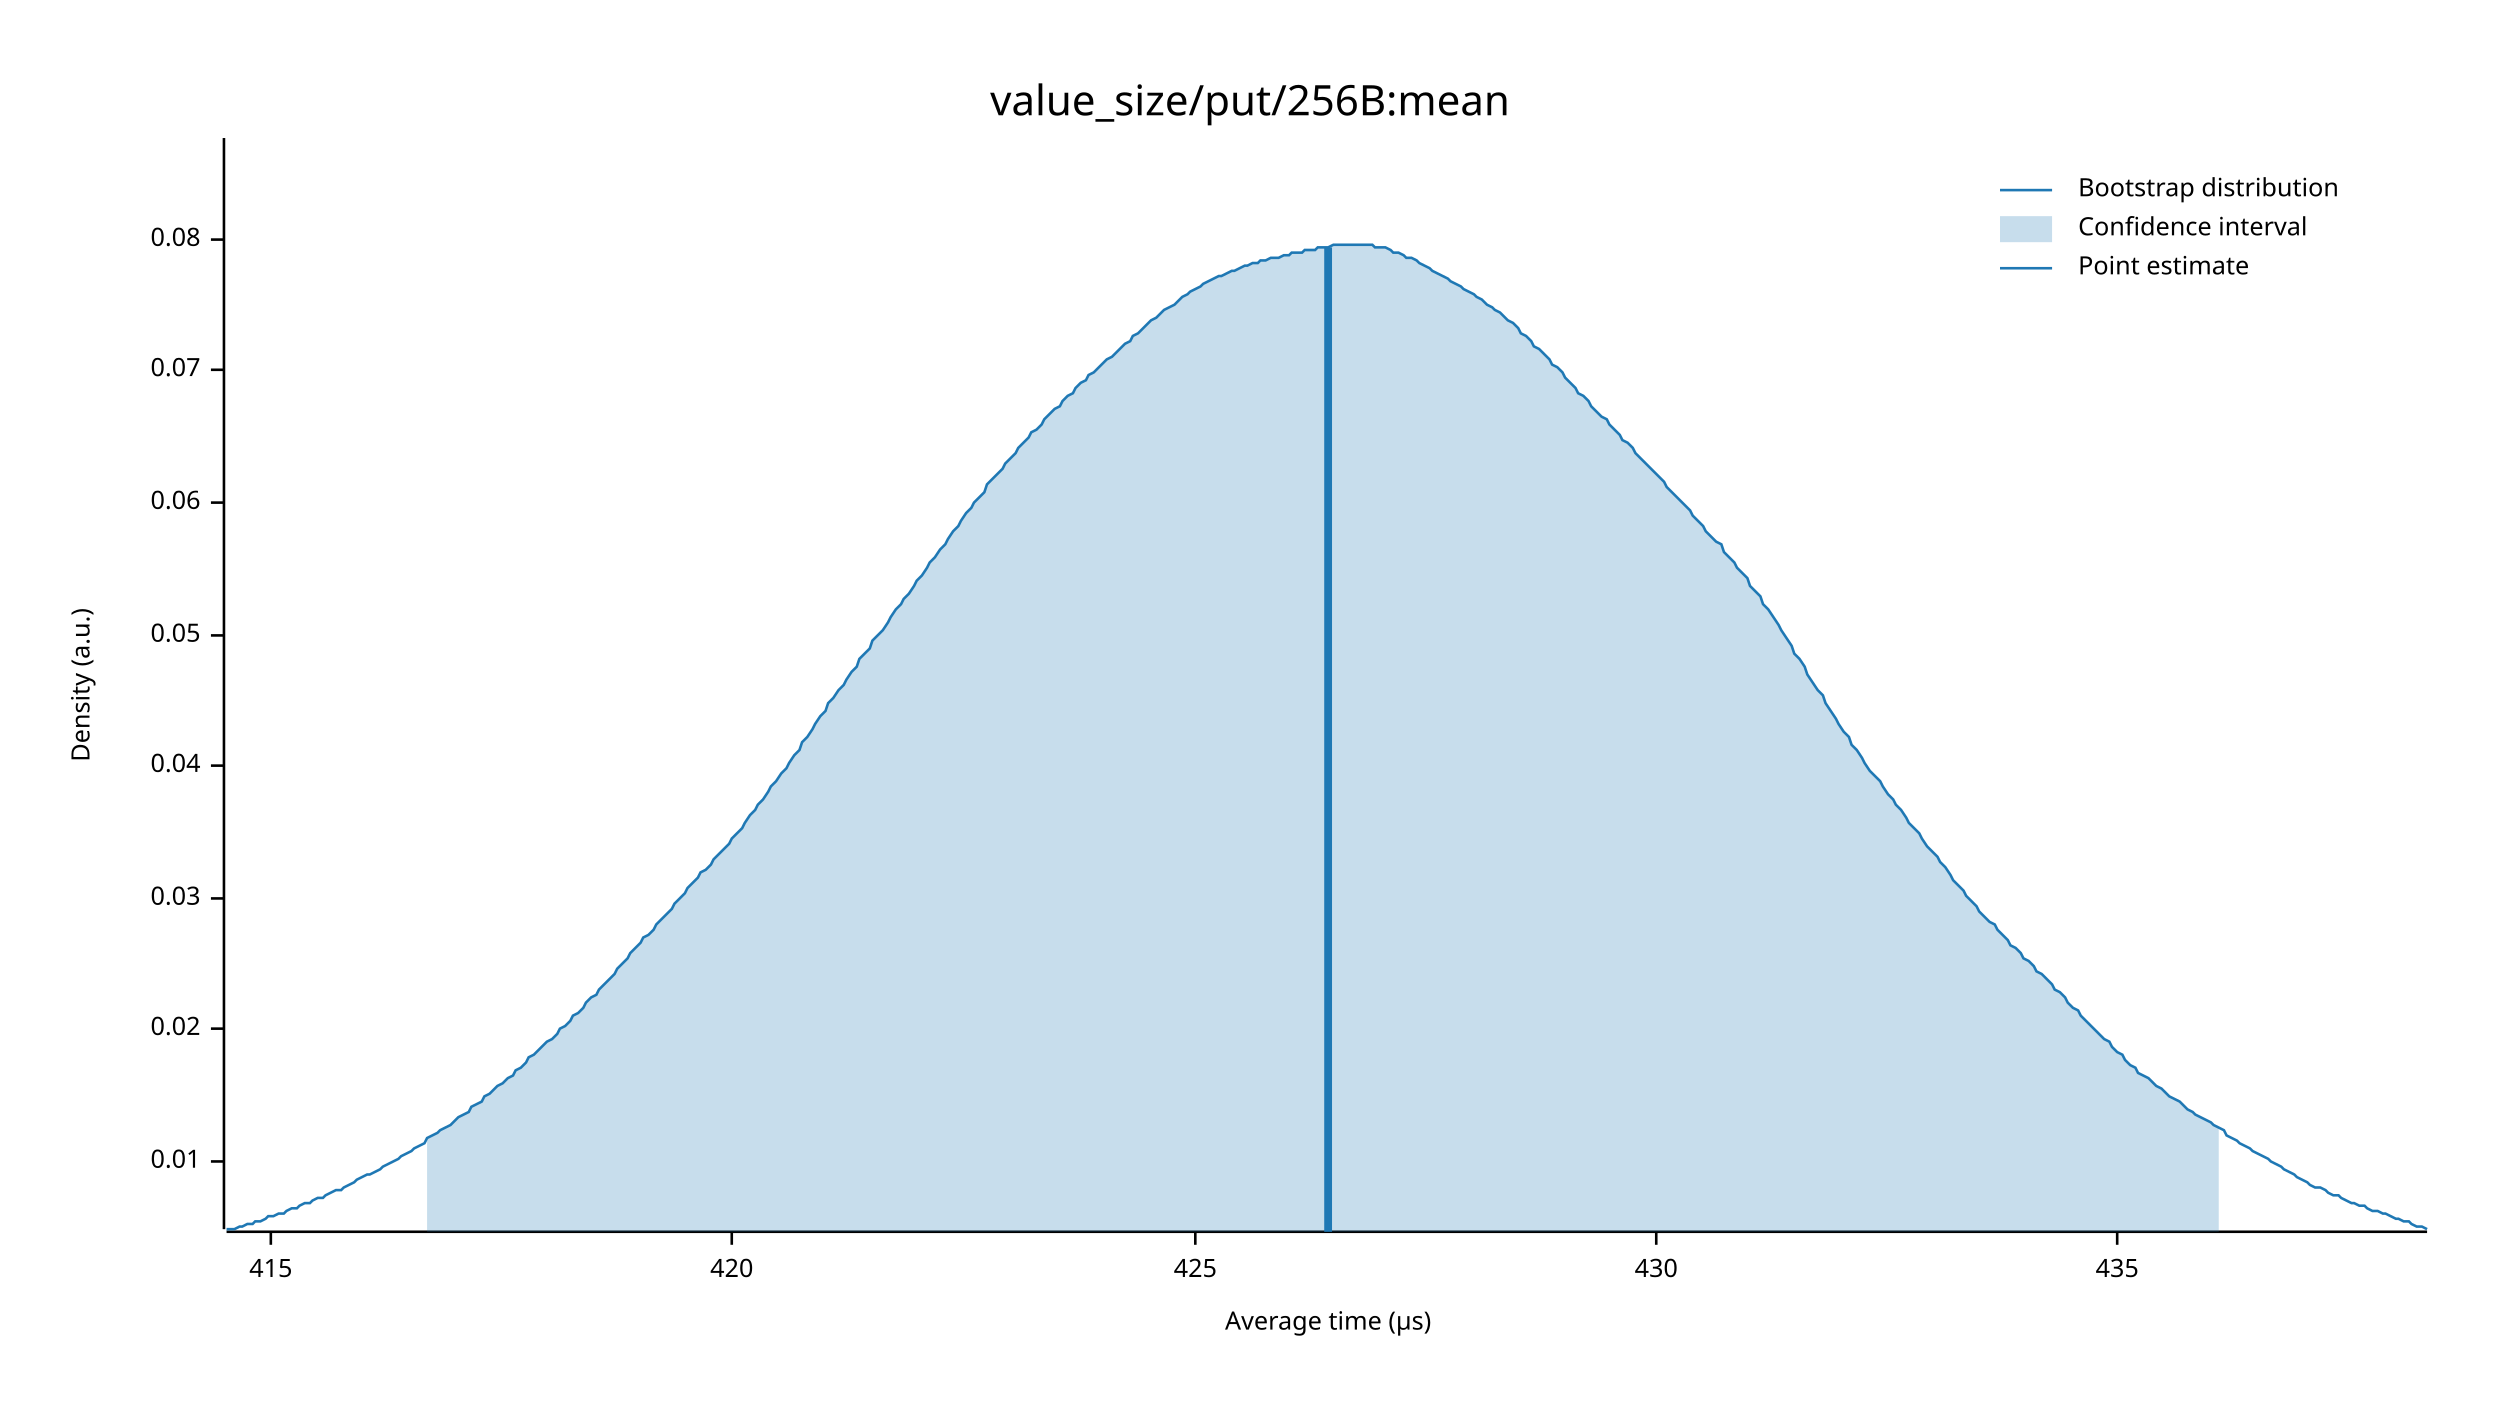
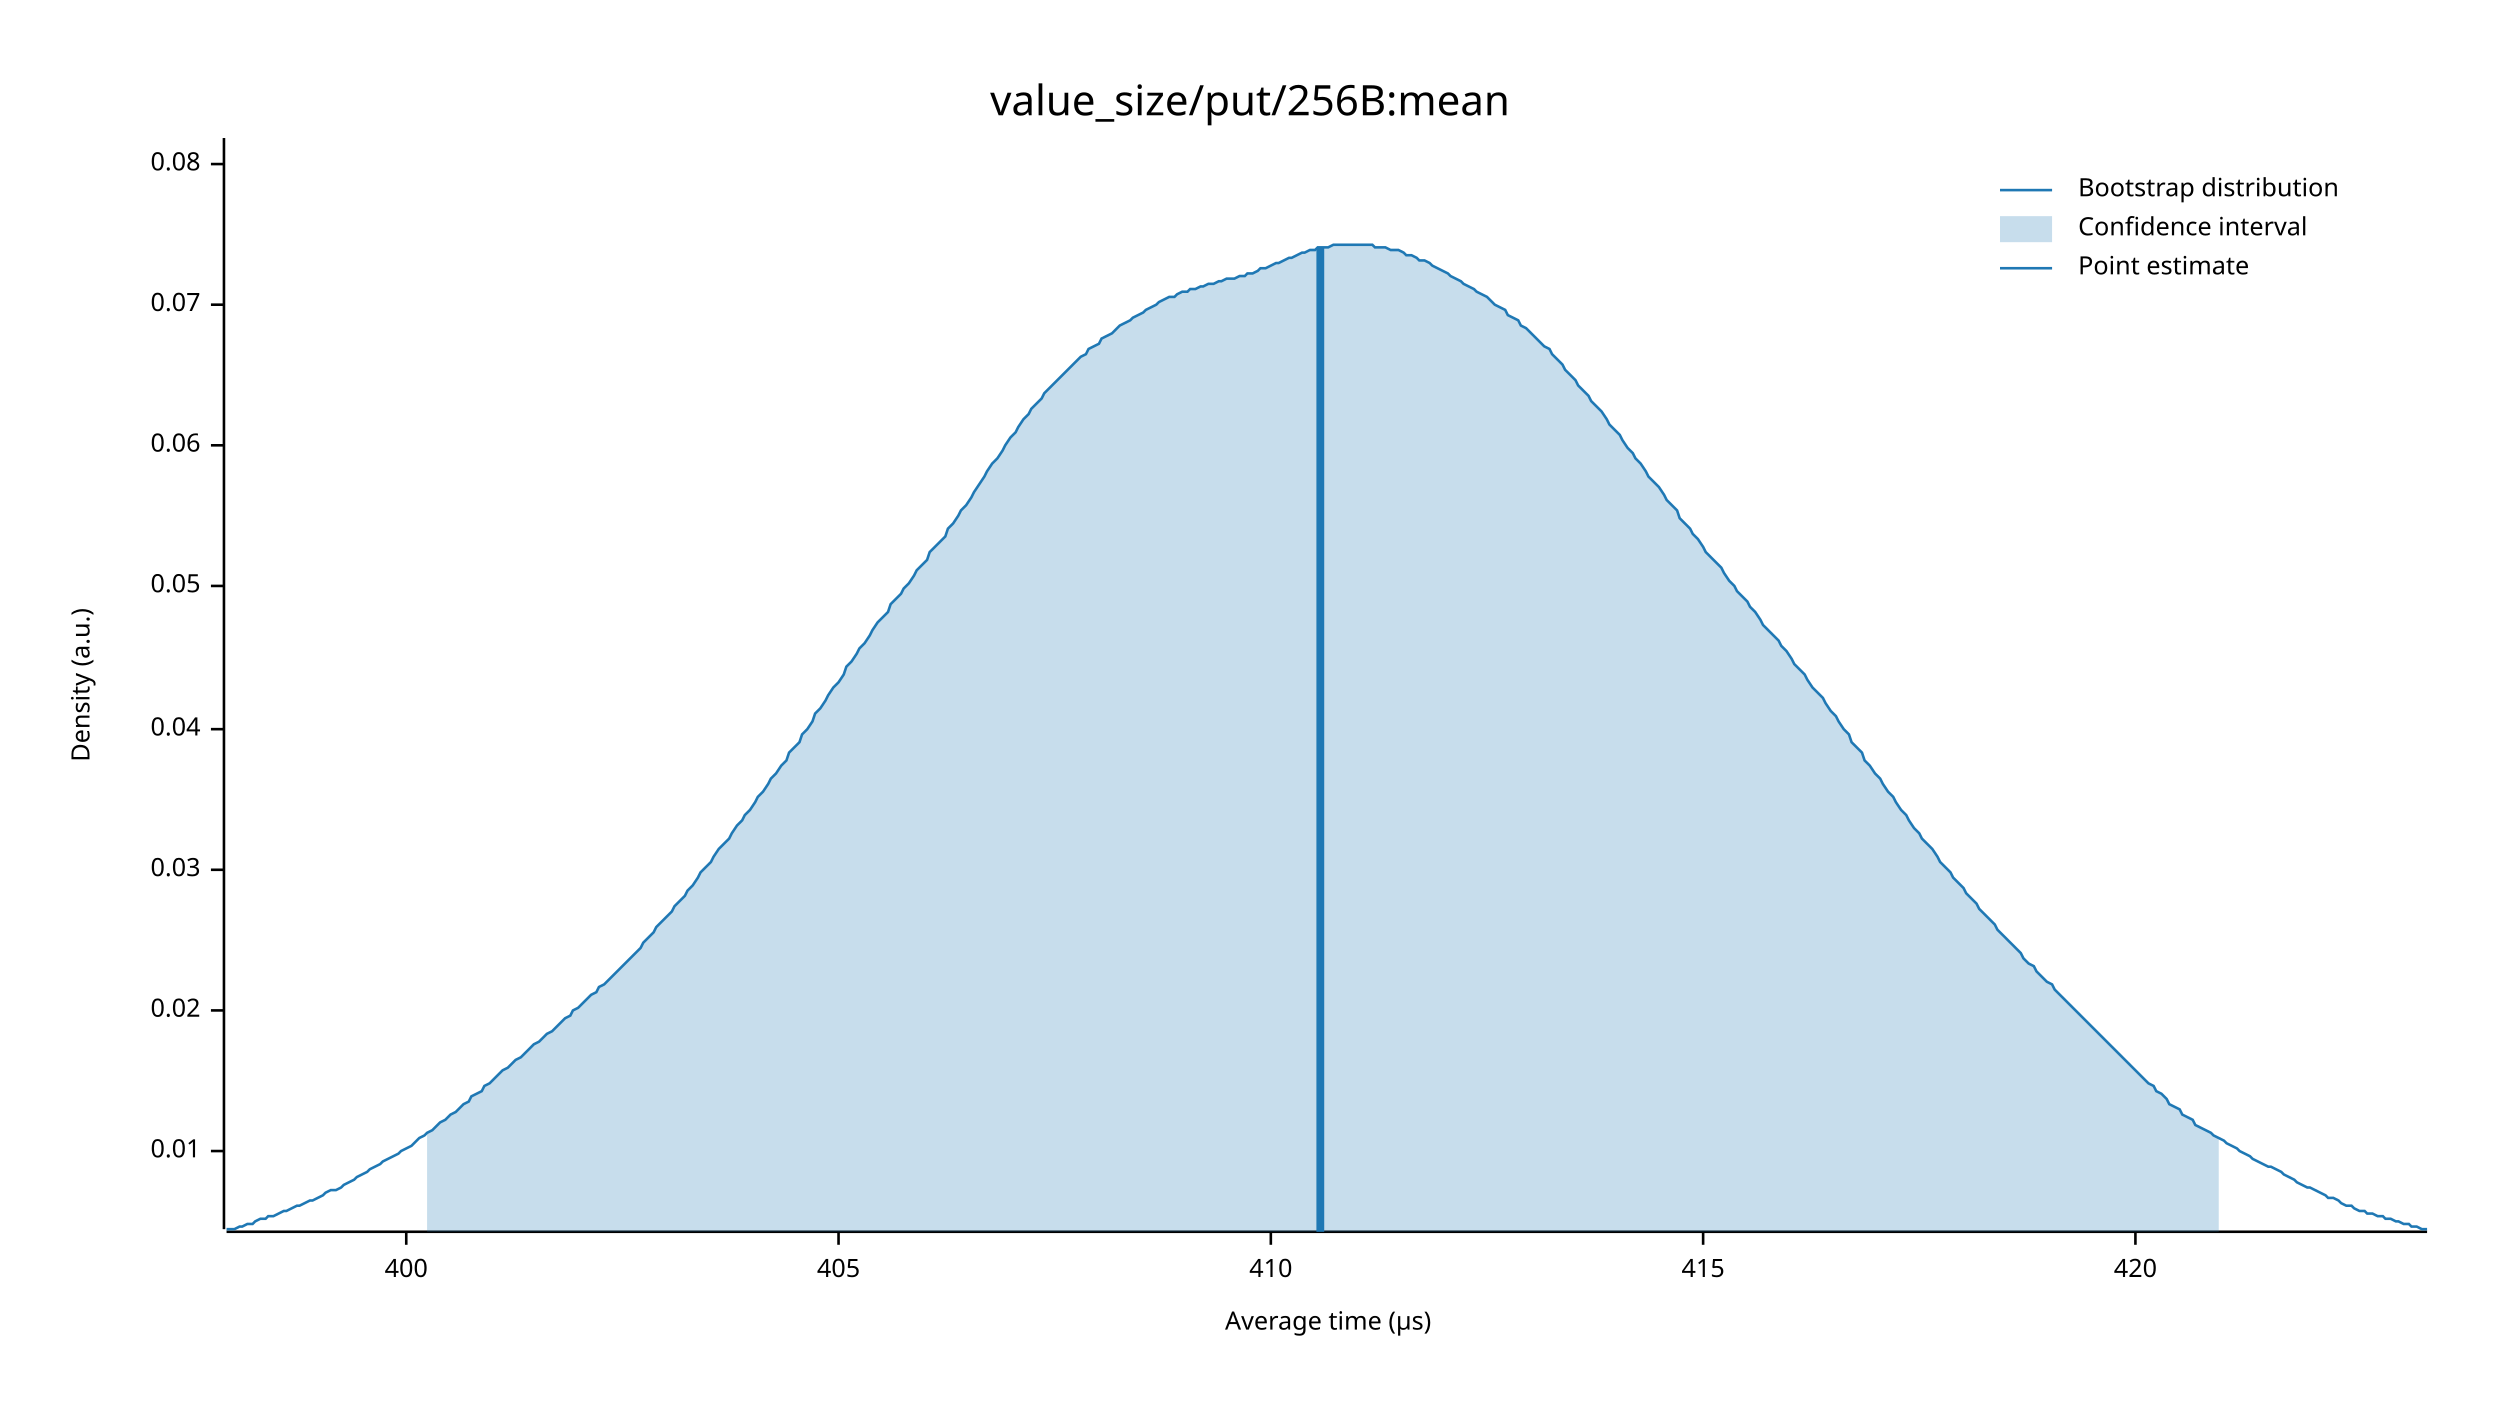
<svg xmlns="http://www.w3.org/2000/svg" width="960" height="540" viewBox="0 0 960 540">
  <text x="480" y="32" dy="0.76em" text-anchor="middle" font-family="sans-serif" font-size="16.129" opacity="1" fill="#000000">
value_size/put/256B:mean
</text>
  <text x="27" y="263" dy="0.76em" text-anchor="middle" font-family="sans-serif" font-size="9.677" opacity="1" fill="#000000" transform="rotate(270, 27, 263)">
Density (a.u.)
</text>
  <text x="510" y="513" dy="-0.5ex" text-anchor="middle" font-family="sans-serif" font-size="9.677" opacity="1" fill="#000000">
Average time (µs)
</text>
  <polyline fill="none" opacity="1" stroke="#000000" stroke-width="1" points="86,53 86,472 " />
-   <text x="77" y="446" dy="0.5ex" text-anchor="end" font-family="sans-serif" font-size="9.677" opacity="1" fill="#000000">
+   <text x="77" y="442" dy="0.5ex" text-anchor="end" font-family="sans-serif" font-size="9.677" opacity="1" fill="#000000">
0.01
</text>
-   <polyline fill="none" opacity="1" stroke="#000000" stroke-width="1" points="81,446 86,446 " />
-   <text x="77" y="395" dy="0.5ex" text-anchor="end" font-family="sans-serif" font-size="9.677" opacity="1" fill="#000000">
+   <polyline fill="none" opacity="1" stroke="#000000" stroke-width="1" points="81,442 86,442 " />
+   <text x="77" y="388" dy="0.5ex" text-anchor="end" font-family="sans-serif" font-size="9.677" opacity="1" fill="#000000">
0.02
</text>
-   <polyline fill="none" opacity="1" stroke="#000000" stroke-width="1" points="81,395 86,395 " />
-   <text x="77" y="345" dy="0.5ex" text-anchor="end" font-family="sans-serif" font-size="9.677" opacity="1" fill="#000000">
+   <polyline fill="none" opacity="1" stroke="#000000" stroke-width="1" points="81,388 86,388 " />
+   <text x="77" y="334" dy="0.5ex" text-anchor="end" font-family="sans-serif" font-size="9.677" opacity="1" fill="#000000">
0.03
</text>
-   <polyline fill="none" opacity="1" stroke="#000000" stroke-width="1" points="81,345 86,345 " />
-   <text x="77" y="294" dy="0.5ex" text-anchor="end" font-family="sans-serif" font-size="9.677" opacity="1" fill="#000000">
+   <polyline fill="none" opacity="1" stroke="#000000" stroke-width="1" points="81,334 86,334 " />
+   <text x="77" y="280" dy="0.5ex" text-anchor="end" font-family="sans-serif" font-size="9.677" opacity="1" fill="#000000">
0.04
</text>
-   <polyline fill="none" opacity="1" stroke="#000000" stroke-width="1" points="81,294 86,294 " />
-   <text x="77" y="244" dy="0.5ex" text-anchor="end" font-family="sans-serif" font-size="9.677" opacity="1" fill="#000000">
+   <polyline fill="none" opacity="1" stroke="#000000" stroke-width="1" points="81,280 86,280 " />
+   <text x="77" y="225" dy="0.5ex" text-anchor="end" font-family="sans-serif" font-size="9.677" opacity="1" fill="#000000">
0.05
</text>
-   <polyline fill="none" opacity="1" stroke="#000000" stroke-width="1" points="81,244 86,244 " />
-   <text x="77" y="193" dy="0.5ex" text-anchor="end" font-family="sans-serif" font-size="9.677" opacity="1" fill="#000000">
+   <polyline fill="none" opacity="1" stroke="#000000" stroke-width="1" points="81,225 86,225 " />
+   <text x="77" y="171" dy="0.5ex" text-anchor="end" font-family="sans-serif" font-size="9.677" opacity="1" fill="#000000">
0.06
</text>
-   <polyline fill="none" opacity="1" stroke="#000000" stroke-width="1" points="81,193 86,193 " />
-   <text x="77" y="142" dy="0.5ex" text-anchor="end" font-family="sans-serif" font-size="9.677" opacity="1" fill="#000000">
+   <polyline fill="none" opacity="1" stroke="#000000" stroke-width="1" points="81,171 86,171 " />
+   <text x="77" y="117" dy="0.5ex" text-anchor="end" font-family="sans-serif" font-size="9.677" opacity="1" fill="#000000">
0.07
</text>
-   <polyline fill="none" opacity="1" stroke="#000000" stroke-width="1" points="81,142 86,142 " />
-   <text x="77" y="92" dy="0.5ex" text-anchor="end" font-family="sans-serif" font-size="9.677" opacity="1" fill="#000000">
+   <polyline fill="none" opacity="1" stroke="#000000" stroke-width="1" points="81,117 86,117 " />
+   <text x="77" y="63" dy="0.5ex" text-anchor="end" font-family="sans-serif" font-size="9.677" opacity="1" fill="#000000">
0.08
</text>
-   <polyline fill="none" opacity="1" stroke="#000000" stroke-width="1" points="81,92 86,92 " />
+   <polyline fill="none" opacity="1" stroke="#000000" stroke-width="1" points="81,63 86,63 " />
  <polyline fill="none" opacity="1" stroke="#000000" stroke-width="1" points="87,473 932,473 " />
-   <text x="104" y="483" dy="0.76em" text-anchor="middle" font-family="sans-serif" font-size="9.677" opacity="1" fill="#000000">
+   <text x="156" y="483" dy="0.76em" text-anchor="middle" font-family="sans-serif" font-size="9.677" opacity="1" fill="#000000">
+ 400
+ </text>
+   <polyline fill="none" opacity="1" stroke="#000000" stroke-width="1" points="156,473 156,478 " />
+   <text x="322" y="483" dy="0.76em" text-anchor="middle" font-family="sans-serif" font-size="9.677" opacity="1" fill="#000000">
+ 405
+ </text>
+   <polyline fill="none" opacity="1" stroke="#000000" stroke-width="1" points="322,473 322,478 " />
+   <text x="488" y="483" dy="0.76em" text-anchor="middle" font-family="sans-serif" font-size="9.677" opacity="1" fill="#000000">
+ 410
+ </text>
+   <polyline fill="none" opacity="1" stroke="#000000" stroke-width="1" points="488,473 488,478 " />
+   <text x="654" y="483" dy="0.76em" text-anchor="middle" font-family="sans-serif" font-size="9.677" opacity="1" fill="#000000">
415
</text>
-   <polyline fill="none" opacity="1" stroke="#000000" stroke-width="1" points="104,473 104,478 " />
-   <text x="281" y="483" dy="0.76em" text-anchor="middle" font-family="sans-serif" font-size="9.677" opacity="1" fill="#000000">
+   <polyline fill="none" opacity="1" stroke="#000000" stroke-width="1" points="654,473 654,478 " />
+   <text x="820" y="483" dy="0.76em" text-anchor="middle" font-family="sans-serif" font-size="9.677" opacity="1" fill="#000000">
420
</text>
-   <polyline fill="none" opacity="1" stroke="#000000" stroke-width="1" points="281,473 281,478 " />
-   <text x="459" y="483" dy="0.76em" text-anchor="middle" font-family="sans-serif" font-size="9.677" opacity="1" fill="#000000">
- 425
- </text>
-   <polyline fill="none" opacity="1" stroke="#000000" stroke-width="1" points="459,473 459,478 " />
-   <text x="636" y="483" dy="0.76em" text-anchor="middle" font-family="sans-serif" font-size="9.677" opacity="1" fill="#000000">
- 430
- </text>
-   <polyline fill="none" opacity="1" stroke="#000000" stroke-width="1" points="636,473 636,478 " />
-   <text x="813" y="483" dy="0.76em" text-anchor="middle" font-family="sans-serif" font-size="9.677" opacity="1" fill="#000000">
- 435
- </text>
-   <polyline fill="none" opacity="1" stroke="#000000" stroke-width="1" points="813,473 813,478 " />
-   <polyline fill="none" opacity="1" stroke="#1F78B4" stroke-width="1" points="87,472 88,472 90,472 92,471 93,471 95,470 97,470 98,469 100,469 102,468 103,467 105,467 107,466 109,466 110,465 112,464 114,464 115,463 117,462 119,462 120,461 122,460 124,460 125,459 127,458 129,457 131,457 132,456 134,455 136,454 137,453 139,452 141,451 142,451 144,450 146,449 147,448 149,447 151,446 153,445 154,444 156,443 158,442 159,441 161,440 163,439 164,437 166,436 168,435 169,434 171,433 173,432 175,430 176,429 178,428 180,427 181,425 183,424 185,423 186,421 188,420 190,418 191,417 193,416 195,414 197,413 198,411 200,410 202,408 203,406 205,405 207,403 208,402 210,400 212,399 214,397 215,395 217,394 219,392 220,390 222,389 224,387 225,385 227,383 229,382 230,380 232,378 234,376 236,374 237,372 239,370 241,368 242,366 244,364 246,362 247,360 249,359 251,357 252,355 254,353 256,351 258,349 259,347 261,345 263,343 264,341 266,339 268,337 269,335 271,334 273,332 274,330 276,328 278,326 280,324 281,322 283,320 285,318 286,316 288,313 290,311 291,309 293,307 295,304 296,302 298,300 300,297 302,295 303,293 305,290 307,288 308,285 310,283 312,280 313,278 315,275 317,273 318,270 320,268 322,265 324,263 325,261 327,258 329,256 330,253 332,251 334,249 335,246 337,244 339,242 341,239 342,237 344,234 346,232 347,230 349,228 351,225 352,223 354,221 356,218 357,216 359,214 361,211 363,209 364,207 366,204 368,202 369,200 371,197 373,195 374,193 376,191 378,189 379,186 381,184 383,182 385,180 386,178 388,176 390,174 391,172 393,170 395,168 396,166 398,165 400,163 401,161 403,159 405,157 407,156 408,154 410,152 412,151 413,149 415,147 417,146 418,144 420,143 422,141 423,140 425,138 427,137 429,135 430,134 432,132 434,131 435,129 437,128 439,126 440,125 442,123 444,122 445,121 447,119 449,118 451,117 452,116 454,114 456,113 457,112 459,111 461,110 462,109 464,108 466,107 468,106 469,106 471,105 473,104 474,104 476,103 478,102 479,102 481,101 483,101 484,100 486,100 488,99 490,99 491,99 493,98 495,98 496,97 498,97 500,97 501,96 503,96 505,96 506,95 508,95 510,95 512,94 513,94 515,94 517,94 518,94 520,94 522,94 523,94 525,94 527,94 528,95 530,95 532,95 534,96 535,97 537,97 539,98 540,99 542,99 544,100 545,101 547,102 549,103 550,104 552,105 554,106 556,107 557,108 559,109 561,110 562,111 564,112 566,113 567,114 569,115 571,117 573,118 574,119 576,120 578,122 579,123 581,124 583,126 584,128 586,129 588,131 589,133 591,134 593,136 595,138 596,140 598,141 600,143 601,145 603,147 605,149 606,151 608,152 610,154 611,156 613,158 615,160 617,161 618,163 620,165 622,167 623,169 625,170 627,172 628,174 630,176 632,178 633,179 635,181 637,183 639,185 640,187 642,189 644,191 645,192 647,194 649,196 650,198 652,200 654,202 655,204 657,206 659,208 661,209 662,212 664,214 666,216 667,218 669,220 671,222 672,225 674,227 676,229 677,232 679,234 681,237 683,240 684,242 686,245 688,248 689,251 691,253 693,256 694,259 696,262 698,265 700,267 701,270 703,273 705,276 706,278 708,281 710,283 711,286 713,288 715,291 716,293 718,296 720,298 722,300 723,302 725,305 727,307 728,309 730,311 732,314 733,316 735,318 737,320 738,322 740,325 742,327 744,329 745,331 747,333 749,336 750,338 752,340 754,342 755,344 757,346 759,348 760,350 762,352 764,354 766,355 767,357 769,359 771,361 772,363 774,364 776,366 777,368 779,369 781,371 782,373 784,374 786,376 788,378 789,380 791,381 793,383 794,385 796,387 798,388 799,390 801,392 803,394 804,395 806,397 808,399 810,400 811,402 813,404 815,405 816,407 818,409 820,410 821,412 823,413 825,414 827,416 828,417 830,418 832,420 833,421 835,422 837,423 838,424 840,426 842,427 843,428 845,429 847,430 849,431 850,432 852,433 854,434 855,436 857,437 859,438 860,439 862,440 864,441 865,442 867,443 869,444 871,445 872,446 874,447 876,448 877,449 879,450 881,451 882,452 884,453 886,454 887,455 889,456 891,456 893,457 894,458 896,459 898,459 899,460 901,461 903,462 904,462 906,463 908,463 909,464 911,465 913,465 915,466 916,466 918,467 920,468 921,468 923,469 925,469 926,470 928,471 930,471 932,472 " />
-   <polygon opacity="0.25" fill="#1F78B4" points="164,437 166,436 168,435 169,434 171,433 173,432 175,430 176,429 178,428 180,427 181,425 183,424 185,423 186,421 188,420 190,418 191,417 193,416 195,414 197,413 198,411 200,410 202,408 203,406 205,405 207,403 208,402 210,400 212,399 214,397 215,395 217,394 219,392 220,390 222,389 224,387 225,385 227,383 229,382 230,380 232,378 234,376 236,374 237,372 239,370 241,368 242,366 244,364 246,362 247,360 249,359 251,357 252,355 254,353 256,351 258,349 259,347 261,345 263,343 264,341 266,339 268,337 269,335 271,334 273,332 274,330 276,328 278,326 280,324 281,322 283,320 285,318 286,316 288,313 290,311 291,309 293,307 295,304 296,302 298,300 300,297 302,295 303,293 305,290 307,288 308,285 310,283 312,280 313,278 315,275 317,273 318,270 320,268 322,265 324,263 325,261 327,258 329,256 330,253 332,251 334,249 335,246 337,244 339,242 341,239 342,237 344,234 346,232 347,230 349,228 351,225 352,223 354,221 356,218 357,216 359,214 361,211 363,209 364,207 366,204 368,202 369,200 371,197 373,195 374,193 376,191 378,189 379,186 381,184 383,182 385,180 386,178 388,176 390,174 391,172 393,170 395,168 396,166 398,165 400,163 401,161 403,159 405,157 407,156 408,154 410,152 412,151 413,149 415,147 417,146 418,144 420,143 422,141 423,140 425,138 427,137 429,135 430,134 432,132 434,131 435,129 437,128 439,126 440,125 442,123 444,122 445,121 447,119 449,118 451,117 452,116 454,114 456,113 457,112 459,111 461,110 462,109 464,108 466,107 468,106 469,106 471,105 473,104 474,104 476,103 478,102 479,102 481,101 483,101 484,100 486,100 488,99 490,99 491,99 493,98 495,98 496,97 498,97 500,97 501,96 503,96 505,96 506,95 508,95 510,95 512,94 513,94 515,94 517,94 518,94 520,94 522,94 523,94 525,94 527,94 528,95 530,95 532,95 534,96 535,97 537,97 539,98 540,99 542,99 544,100 545,101 547,102 549,103 550,104 552,105 554,106 556,107 557,108 559,109 561,110 562,111 564,112 566,113 567,114 569,115 571,117 573,118 574,119 576,120 578,122 579,123 581,124 583,126 584,128 586,129 588,131 589,133 591,134 593,136 595,138 596,140 598,141 600,143 601,145 603,147 605,149 606,151 608,152 610,154 611,156 613,158 615,160 617,161 618,163 620,165 622,167 623,169 625,170 627,172 628,174 630,176 632,178 633,179 635,181 637,183 639,185 640,187 642,189 644,191 645,192 647,194 649,196 650,198 652,200 654,202 655,204 657,206 659,208 661,209 662,212 664,214 666,216 667,218 669,220 671,222 672,225 674,227 676,229 677,232 679,234 681,237 683,240 684,242 686,245 688,248 689,251 691,253 693,256 694,259 696,262 698,265 700,267 701,270 703,273 705,276 706,278 708,281 710,283 711,286 713,288 715,291 716,293 718,296 720,298 722,300 723,302 725,305 727,307 728,309 730,311 732,314 733,316 735,318 737,320 738,322 740,325 742,327 744,329 745,331 747,333 749,336 750,338 752,340 754,342 755,344 757,346 759,348 760,350 762,352 764,354 766,355 767,357 769,359 771,361 772,363 774,364 776,366 777,368 779,369 781,371 782,373 784,374 786,376 788,378 789,380 791,381 793,383 794,385 796,387 798,388 799,390 801,392 803,394 804,395 806,397 808,399 810,400 811,402 813,404 815,405 816,407 818,409 820,410 821,412 823,413 825,414 827,416 828,417 830,418 832,420 833,421 835,422 837,423 838,424 840,426 842,427 843,428 845,429 847,430 849,431 850,432 852,433 852,473 164,473 " />
-   <polyline fill="none" opacity="1" stroke="#1F78B4" stroke-width="3" points="510,473 510,95 " />
+   <polyline fill="none" opacity="1" stroke="#000000" stroke-width="1" points="820,473 820,478 " />
+   <polyline fill="none" opacity="1" stroke="#1F78B4" stroke-width="1" points="87,472 88,472 90,472 92,471 93,471 95,470 97,470 98,469 100,468 102,468 103,467 105,467 107,466 109,465 110,465 112,464 114,463 115,463 117,462 119,461 120,461 122,460 124,459 125,458 127,457 129,457 131,456 132,455 134,454 136,453 137,452 139,451 141,450 142,449 144,448 146,447 147,446 149,445 151,444 153,443 154,442 156,441 158,440 159,439 161,437 163,436 164,435 166,434 168,432 169,431 171,430 173,428 175,427 176,426 178,424 180,423 181,421 183,420 185,419 186,417 188,416 190,414 191,413 193,411 195,410 197,408 198,407 200,406 202,404 203,403 205,401 207,400 208,399 210,397 212,396 214,394 215,393 217,391 219,390 220,388 222,387 224,385 225,384 227,382 229,381 230,379 232,378 234,376 236,374 237,373 239,371 241,369 242,368 244,366 246,364 247,362 249,360 251,358 252,356 254,354 256,352 258,350 259,348 261,346 263,344 264,342 266,340 268,337 269,335 271,333 273,331 274,329 276,326 278,324 280,322 281,320 283,317 285,315 286,313 288,311 290,308 291,306 293,304 295,301 296,299 298,297 300,294 302,292 303,289 305,287 307,285 308,282 310,280 312,277 313,274 315,272 317,269 318,267 320,264 322,262 324,259 325,256 327,254 329,251 330,249 332,247 334,244 335,242 337,239 339,237 341,235 342,232 344,230 346,228 347,226 349,224 351,221 352,219 354,217 356,215 357,212 359,210 361,208 363,206 364,203 366,201 368,198 369,196 371,194 373,191 374,189 376,186 378,183 379,181 381,178 383,176 385,173 386,171 388,168 390,166 391,164 393,161 395,159 396,157 398,155 400,153 401,151 403,149 405,147 407,145 408,144 410,142 412,140 413,139 415,137 417,136 418,134 420,133 422,132 423,130 425,129 427,128 429,126 430,125 432,124 434,123 435,122 437,121 439,120 440,119 442,118 444,117 445,116 447,115 449,114 451,114 452,113 454,112 456,112 457,111 459,111 461,110 462,110 464,109 466,109 468,108 469,108 471,107 473,107 474,107 476,106 478,106 479,105 481,105 483,104 484,103 486,103 488,102 490,101 491,101 493,100 495,99 496,99 498,98 500,97 501,97 503,96 505,96 506,95 508,95 510,95 512,94 513,94 515,94 517,94 518,94 520,94 522,94 523,94 525,94 527,94 528,95 530,95 532,95 534,96 535,96 537,96 539,97 540,98 542,98 544,99 545,100 547,100 549,101 550,102 552,103 554,104 556,105 557,106 559,107 561,108 562,109 564,110 566,111 567,112 569,113 571,114 573,116 574,117 576,118 578,119 579,121 581,122 583,123 584,125 586,126 588,128 589,129 591,131 593,133 595,134 596,136 598,138 600,140 601,142 603,144 605,146 606,148 608,150 610,152 611,154 613,156 615,158 617,161 618,163 620,165 622,167 623,169 625,172 627,174 628,176 630,178 632,181 633,183 635,185 637,187 639,190 640,192 642,194 644,196 645,199 647,201 649,203 650,205 652,207 654,210 655,212 657,214 659,216 661,218 662,220 664,223 666,225 667,227 669,229 671,231 672,233 674,235 676,238 677,240 679,242 681,244 683,246 684,248 686,250 688,253 689,255 691,257 693,259 694,261 696,264 698,266 700,268 701,270 703,273 705,275 706,277 708,280 710,282 711,285 713,287 715,289 716,292 718,294 720,297 722,299 723,301 725,304 727,306 728,308 730,311 732,313 733,315 735,318 737,320 738,322 740,324 742,326 744,329 745,331 747,333 749,335 750,337 752,339 754,341 755,343 757,345 759,347 760,349 762,351 764,353 766,355 767,357 769,359 771,361 772,362 774,364 776,366 777,368 779,370 781,371 782,373 784,375 786,377 788,378 789,380 791,382 793,384 794,385 796,387 798,389 799,390 801,392 803,394 804,395 806,397 808,399 810,401 811,402 813,404 815,406 816,407 818,409 820,411 821,412 823,414 825,416 827,417 828,419 830,420 832,422 833,424 835,425 837,426 838,428 840,429 842,430 843,432 845,433 847,434 849,435 850,436 852,437 854,438 855,439 857,440 859,441 860,442 862,443 864,444 865,445 867,446 869,447 871,448 872,448 874,449 876,450 877,451 879,452 881,453 882,454 884,455 886,456 887,456 889,457 891,458 893,459 894,460 896,460 898,461 899,462 901,463 903,463 904,464 906,465 908,465 909,466 911,466 913,467 915,467 916,468 918,468 920,469 921,469 923,470 925,470 926,471 928,471 930,472 932,472 " />
+   <polygon opacity="0.25" fill="#1F78B4" points="164,435 166,434 168,432 169,431 171,430 173,428 175,427 176,426 178,424 180,423 181,421 183,420 185,419 186,417 188,416 190,414 191,413 193,411 195,410 197,408 198,407 200,406 202,404 203,403 205,401 207,400 208,399 210,397 212,396 214,394 215,393 217,391 219,390 220,388 222,387 224,385 225,384 227,382 229,381 230,379 232,378 234,376 236,374 237,373 239,371 241,369 242,368 244,366 246,364 247,362 249,360 251,358 252,356 254,354 256,352 258,350 259,348 261,346 263,344 264,342 266,340 268,337 269,335 271,333 273,331 274,329 276,326 278,324 280,322 281,320 283,317 285,315 286,313 288,311 290,308 291,306 293,304 295,301 296,299 298,297 300,294 302,292 303,289 305,287 307,285 308,282 310,280 312,277 313,274 315,272 317,269 318,267 320,264 322,262 324,259 325,256 327,254 329,251 330,249 332,247 334,244 335,242 337,239 339,237 341,235 342,232 344,230 346,228 347,226 349,224 351,221 352,219 354,217 356,215 357,212 359,210 361,208 363,206 364,203 366,201 368,198 369,196 371,194 373,191 374,189 376,186 378,183 379,181 381,178 383,176 385,173 386,171 388,168 390,166 391,164 393,161 395,159 396,157 398,155 400,153 401,151 403,149 405,147 407,145 408,144 410,142 412,140 413,139 415,137 417,136 418,134 420,133 422,132 423,130 425,129 427,128 429,126 430,125 432,124 434,123 435,122 437,121 439,120 440,119 442,118 444,117 445,116 447,115 449,114 451,114 452,113 454,112 456,112 457,111 459,111 461,110 462,110 464,109 466,109 468,108 469,108 471,107 473,107 474,107 476,106 478,106 479,105 481,105 483,104 484,103 486,103 488,102 490,101 491,101 493,100 495,99 496,99 498,98 500,97 501,97 503,96 505,96 506,95 508,95 510,95 512,94 513,94 515,94 517,94 518,94 520,94 522,94 523,94 525,94 527,94 528,95 530,95 532,95 534,96 535,96 537,96 539,97 540,98 542,98 544,99 545,100 547,100 549,101 550,102 552,103 554,104 556,105 557,106 559,107 561,108 562,109 564,110 566,111 567,112 569,113 571,114 573,116 574,117 576,118 578,119 579,121 581,122 583,123 584,125 586,126 588,128 589,129 591,131 593,133 595,134 596,136 598,138 600,140 601,142 603,144 605,146 606,148 608,150 610,152 611,154 613,156 615,158 617,161 618,163 620,165 622,167 623,169 625,172 627,174 628,176 630,178 632,181 633,183 635,185 637,187 639,190 640,192 642,194 644,196 645,199 647,201 649,203 650,205 652,207 654,210 655,212 657,214 659,216 661,218 662,220 664,223 666,225 667,227 669,229 671,231 672,233 674,235 676,238 677,240 679,242 681,244 683,246 684,248 686,250 688,253 689,255 691,257 693,259 694,261 696,264 698,266 700,268 701,270 703,273 705,275 706,277 708,280 710,282 711,285 713,287 715,289 716,292 718,294 720,297 722,299 723,301 725,304 727,306 728,308 730,311 732,313 733,315 735,318 737,320 738,322 740,324 742,326 744,329 745,331 747,333 749,335 750,337 752,339 754,341 755,343 757,345 759,347 760,349 762,351 764,353 766,355 767,357 769,359 771,361 772,362 774,364 776,366 777,368 779,370 781,371 782,373 784,375 786,377 788,378 789,380 791,382 793,384 794,385 796,387 798,389 799,390 801,392 803,394 804,395 806,397 808,399 810,401 811,402 813,404 815,406 816,407 818,409 820,411 821,412 823,414 825,416 827,417 828,419 830,420 832,422 833,424 835,425 837,426 838,428 840,429 842,430 843,432 845,433 847,434 849,435 850,436 852,437 852,473 164,473 " />
+   <polyline fill="none" opacity="1" stroke="#1F78B4" stroke-width="3" points="507,473 507,95 " />
  <text x="798" y="68" dy="0.76em" text-anchor="start" font-family="sans-serif" font-size="9.677" opacity="1" fill="#000000">
Bootstrap distribution
</text>
  <text x="798" y="83" dy="0.76em" text-anchor="start" font-family="sans-serif" font-size="9.677" opacity="1" fill="#000000">
Confidence interval
</text>
  <text x="798" y="98" dy="0.76em" text-anchor="start" font-family="sans-serif" font-size="9.677" opacity="1" fill="#000000">
Point estimate
</text>
  <polyline fill="none" opacity="1" stroke="#1F78B4" stroke-width="1" points="768,73 788,73 " />
  <rect x="768" y="83" width="20" height="10" opacity="0.25" fill="#1F78B4" stroke="none" />
  <polyline fill="none" opacity="1" stroke="#1F78B4" stroke-width="1" points="768,103 788,103 " />
</svg>
